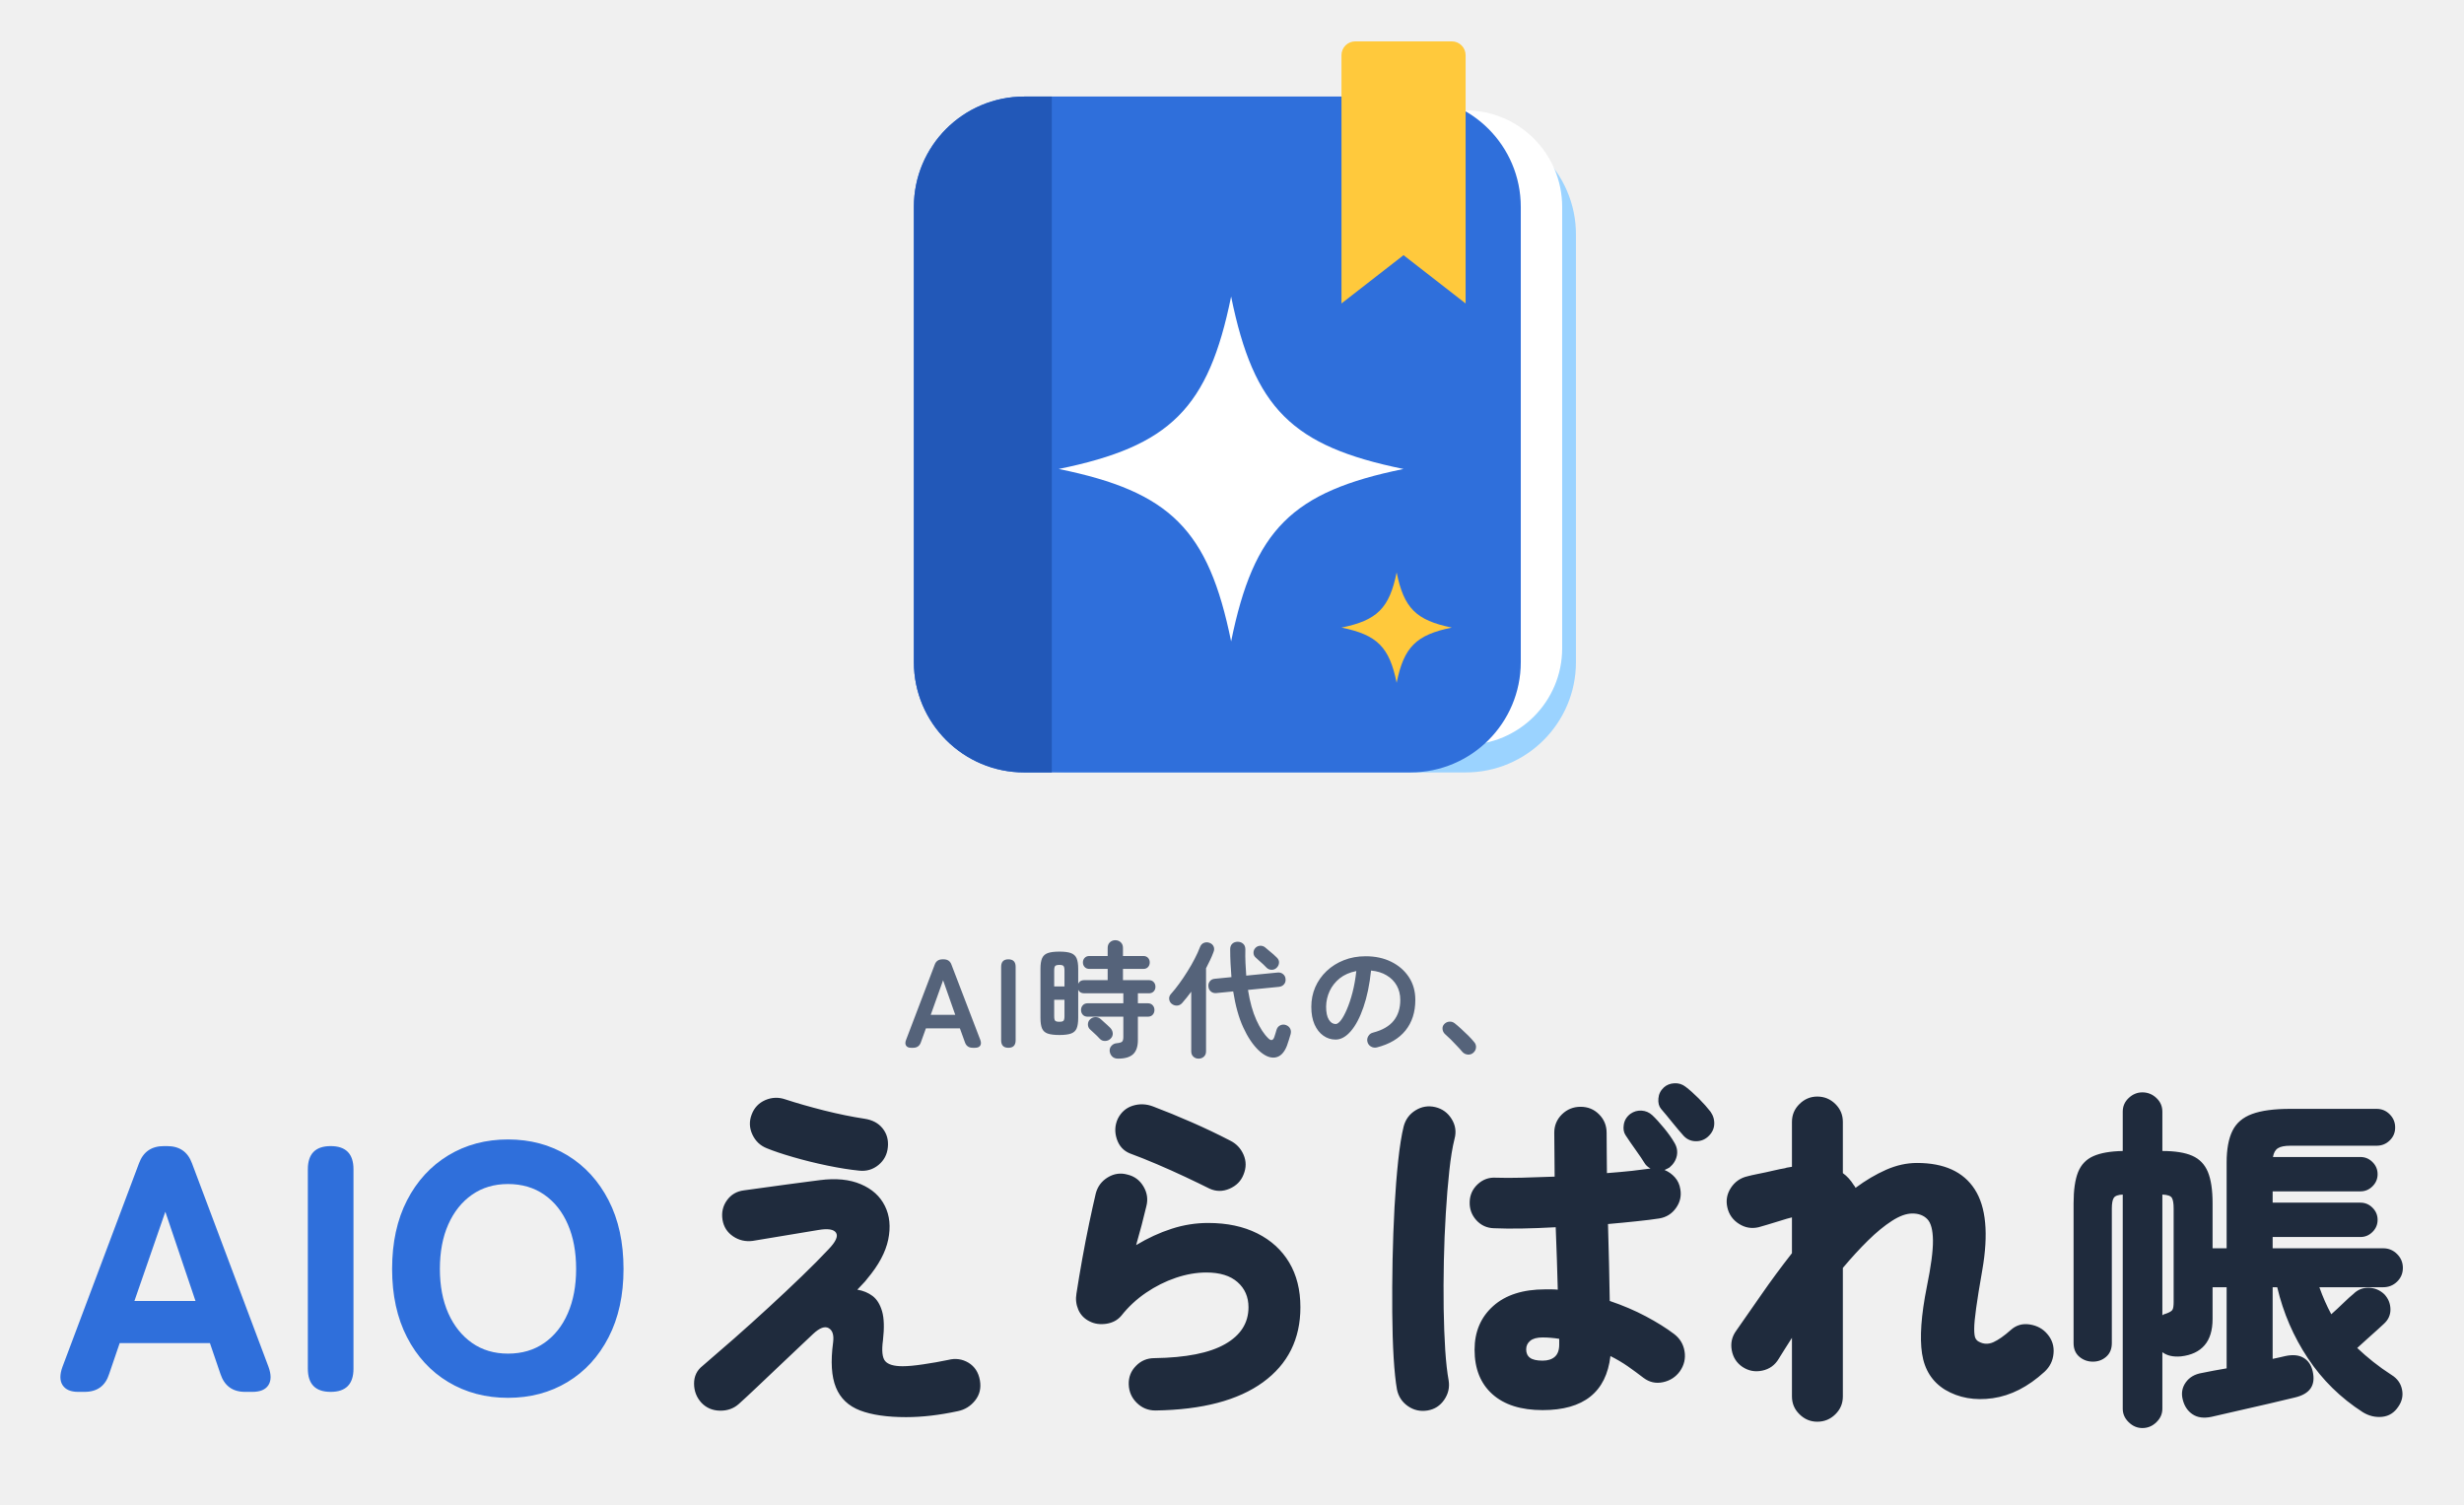
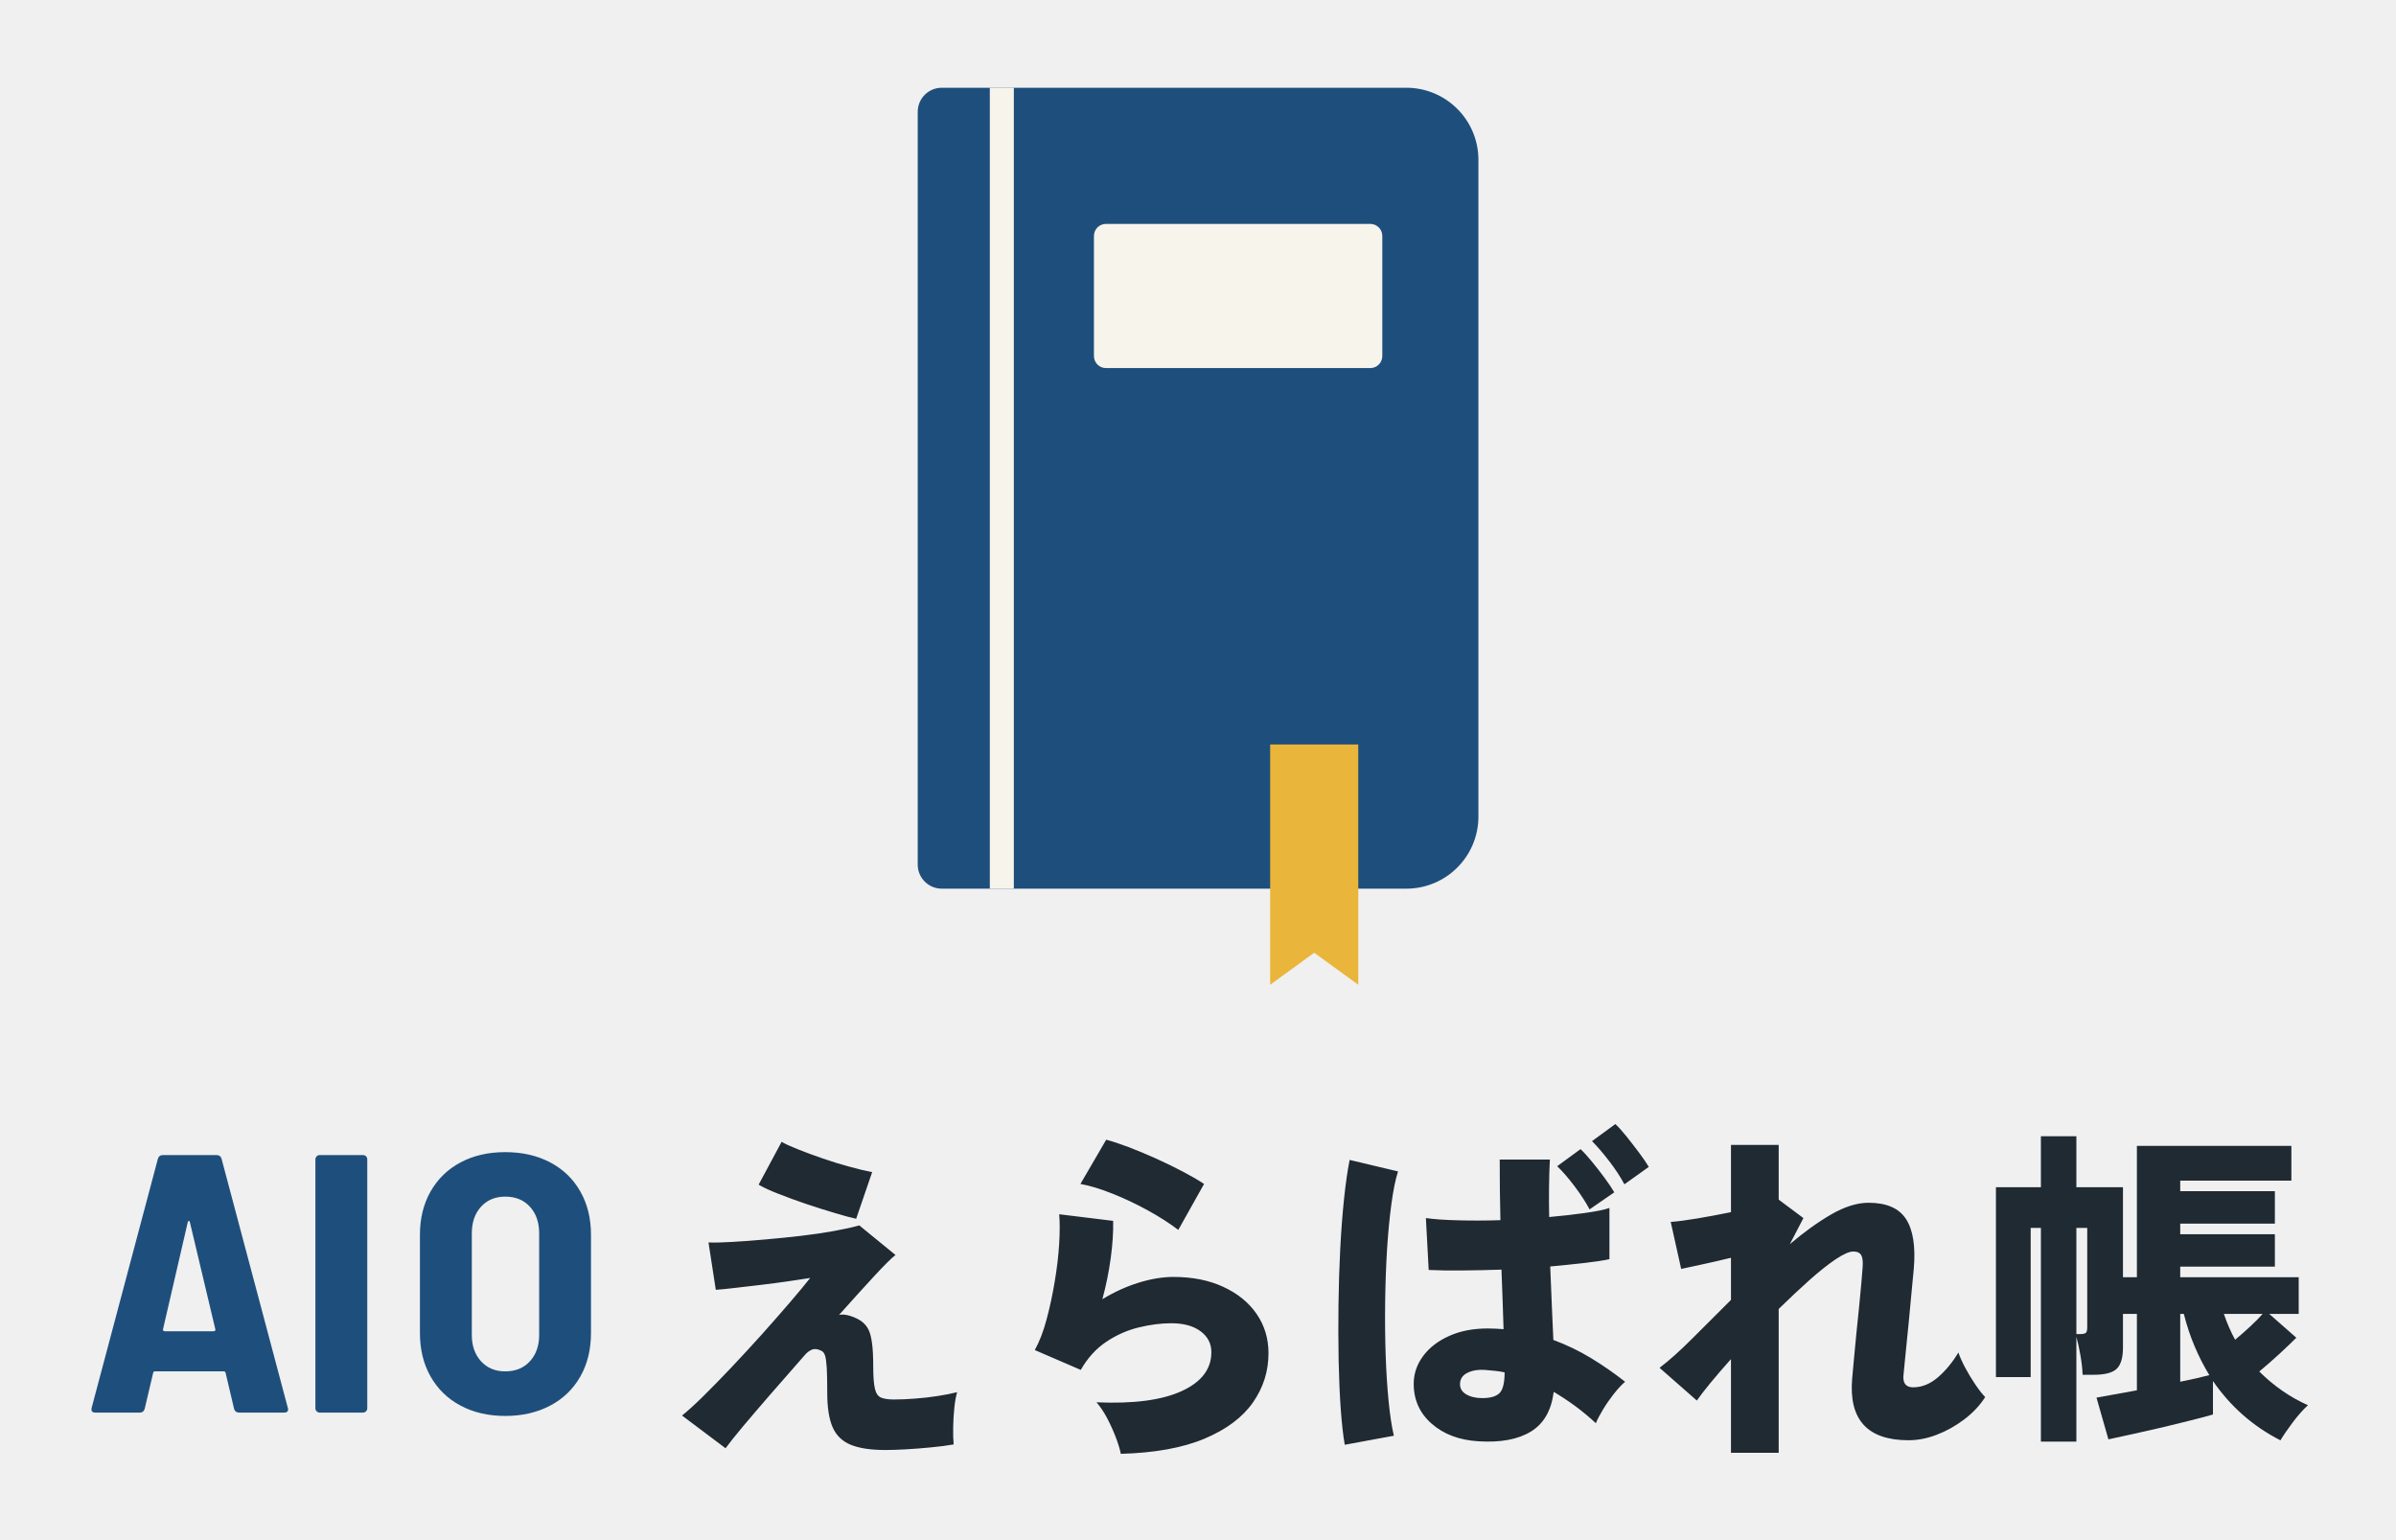
- <svg xmlns="http://www.w3.org/2000/svg" viewBox="0 0 393 240" width="393" height="240" role="img" aria-label="AIOえらばれ帳">
-   <g transform="translate(130.36,0) scale(1.1)">
-     <g>
-       <rect x="20" y="18" width="90" height="94" rx="16" fill="#9bd3ff" />
-       <rect x="24" y="16" width="84" height="92" rx="14" fill="#ffffff" />
-       <rect x="14" y="14" width="88" height="98" rx="16" fill="#2f6fdb" />
-       <path d="M30 14 H34 V112 H30 A16 16 0 0 1 14 96 V30 A16 16 0 0 1 30 14 Z" fill="#2258b8" />
-       <path d="M78 6 H92 A2 2 0 0 1 94 8 V44 L85 37 L76 44 V8 A2 2 0 0 1 78 6 Z" fill="#ffc93c" />
-       <path fill="#ffffff" d="M60,43 C63.3,59.2 68.8,64.7 85,68 C68.8,71.3 63.3,76.8 60,93 C56.7,76.8 51.2,71.3 35,68 C51.2,64.7 56.7,59.2 60,43 Z" />
-       <path fill="#ffc93c" d="M84,83 C85.056,88.184 86.816,89.944 92,91 C86.816,92.056 85.056,93.816 84,99 C82.944,93.816 81.184,92.056 76,91 C81.184,89.944 82.944,88.184 84,83 Z" />
-     </g>
+ <svg xmlns="http://www.w3.org/2000/svg" viewBox="0 0 344 221" width="344" height="221" role="img" aria-label="AIOえらばれ帳">
+   <g transform="translate(103.01,8) scale(1.15)">
+     <path fill="#1E4F7C" d="M28,4 H86 A9,9 0 0 1 95,13 V95 A9,9 0 0 1 86,104 H28 A3,3 0 0 1 25,101 V7 A3,3 0 0 1 28,4 Z" />
+     <rect x="34" y="4" width="3" height="100" fill="#F7F4EC" />
+     <rect x="47" y="21" width="36" height="18" rx="1.5" fill="#F7F4EC" />
+     <path fill="#E9B53B" d="M69,86 H80 V116 L74.5,112 L69,116 Z" />
  </g>
-   <path fill="#55637a" transform="translate(143.81,167.12)" d="M1.51 0Q0.93 0 0.71 -0.34Q0.48 -0.69 0.71 -1.27L5.26 -13.22Q5.56 -14.11 6.53 -14.11H6.69Q7.66 -14.11 7.96 -13.22L12.54 -1.27Q12.76 -0.69 12.53 -0.34Q12.3 0 11.71 0H11.33Q10.38 0 10.08 -0.91L9.29 -3.1H3.87L3.08 -0.91Q2.78 0 1.83 0ZM4.64 -5.26H8.55L6.61 -10.77ZM17.02 0Q15.87 0 15.87 -1.19V-12.92Q15.87 -14.11 17.02 -14.11Q18.18 -14.11 18.18 -12.92V-1.19Q18.18 0 17.02 0ZM34.53 1.73Q33.91 1.73 33.58 1.39Q33.24 1.05 33.18 0.54Q33.14 0.02 33.48 -0.33Q33.81 -0.69 34.31 -0.73Q34.96 -0.79 35.16 -0.98Q35.36 -1.17 35.36 -1.73V-4.96H29.68Q29.17 -4.96 28.89 -5.27Q28.61 -5.58 28.61 -6.03Q28.61 -6.47 28.89 -6.78Q29.17 -7.1 29.68 -7.1H35.36V-8.69H29.11Q28.43 -8.69 28.16 -9.25V-4.76Q28.16 -3.69 27.91 -3.09Q27.66 -2.5 27.01 -2.27Q26.37 -2.04 25.16 -2.04Q23.95 -2.04 23.29 -2.27Q22.64 -2.5 22.39 -3.09Q22.14 -3.69 22.14 -4.76V-12.6Q22.14 -13.67 22.39 -14.26Q22.64 -14.86 23.29 -15.1Q23.95 -15.34 25.16 -15.34Q26.37 -15.34 27.01 -15.1Q27.66 -14.86 27.91 -14.26Q28.16 -13.67 28.16 -12.6V-10.22Q28.43 -10.79 29.11 -10.79H32.86V-12.58H29.94Q29.47 -12.58 29.19 -12.88Q28.91 -13.18 28.91 -13.61Q28.91 -14.05 29.19 -14.34Q29.47 -14.64 29.94 -14.64H32.86V-15.93Q32.86 -16.49 33.21 -16.82Q33.57 -17.16 34.07 -17.16Q34.59 -17.16 34.95 -16.82Q35.3 -16.49 35.3 -15.93V-14.64H38.55Q39.03 -14.64 39.3 -14.34Q39.57 -14.05 39.57 -13.61Q39.57 -13.18 39.3 -12.88Q39.03 -12.58 38.55 -12.58H35.3V-10.79H39.43Q39.92 -10.79 40.2 -10.48Q40.48 -10.18 40.48 -9.74Q40.48 -9.29 40.2 -8.99Q39.92 -8.69 39.43 -8.69H37.68V-7.1H39.25Q39.76 -7.1 40.04 -6.78Q40.32 -6.47 40.32 -6.03Q40.32 -5.58 40.04 -5.27Q39.76 -4.96 39.25 -4.96H37.68V-1.23Q37.68 0.32 36.91 1.03Q36.15 1.73 34.53 1.73ZM31.61 -1.43Q31.45 -1.61 31.15 -1.91Q30.84 -2.2 30.54 -2.48Q30.24 -2.76 30.06 -2.92Q29.72 -3.23 29.71 -3.7Q29.7 -4.17 30.02 -4.5Q30.36 -4.86 30.86 -4.89Q31.37 -4.92 31.75 -4.58Q31.91 -4.44 32.21 -4.16Q32.5 -3.89 32.8 -3.63Q33.1 -3.37 33.24 -3.21Q33.63 -2.82 33.67 -2.33Q33.71 -1.83 33.32 -1.45Q32.98 -1.11 32.47 -1.09Q31.95 -1.07 31.61 -1.43ZM25.16 -4.15Q25.66 -4.15 25.81 -4.31Q25.97 -4.48 25.97 -5.04V-7.66H24.33V-5.04Q24.33 -4.48 24.49 -4.31Q24.66 -4.15 25.16 -4.15ZM24.33 -9.78H25.97V-12.32Q25.97 -12.88 25.81 -13.05Q25.66 -13.22 25.16 -13.22Q24.66 -13.22 24.49 -13.05Q24.33 -12.88 24.33 -12.32ZM56.89 0.36Q55.54 -0.95 54.48 -3.26Q53.42 -5.56 52.88 -8.99L50.22 -8.73Q49.69 -8.67 49.33 -8.97Q48.97 -9.27 48.93 -9.76Q48.87 -10.24 49.15 -10.6Q49.43 -10.97 49.96 -11.01L52.6 -11.27Q52.52 -12.3 52.46 -13.41Q52.4 -14.52 52.4 -15.72Q52.4 -16.29 52.74 -16.6Q53.08 -16.91 53.59 -16.91Q54.11 -16.91 54.46 -16.6Q54.82 -16.29 54.82 -15.7Q54.79 -14.58 54.84 -13.52Q54.88 -12.46 54.96 -11.51L59.94 -12Q60.46 -12.06 60.82 -11.76Q61.19 -11.47 61.23 -10.99Q61.29 -10.48 60.99 -10.13Q60.7 -9.78 60.18 -9.72L55.24 -9.23Q55.7 -6.35 56.58 -4.42Q57.46 -2.48 58.5 -1.49Q59.13 -0.89 59.43 -1.69Q59.53 -1.96 59.62 -2.28Q59.71 -2.6 59.79 -2.86Q59.96 -3.39 60.4 -3.59Q60.84 -3.79 61.29 -3.63Q61.77 -3.45 61.97 -3.05Q62.17 -2.66 62.03 -2.14Q61.91 -1.75 61.76 -1.25Q61.61 -0.75 61.45 -0.32Q60.78 1.39 59.54 1.55Q58.3 1.71 56.89 0.36ZM47.36 1.73Q46.87 1.73 46.53 1.42Q46.19 1.11 46.19 0.56V-8.95Q45.46 -7.96 44.74 -7.14Q44.39 -6.75 43.92 -6.73Q43.44 -6.71 43.04 -7.04Q42.72 -7.32 42.67 -7.76Q42.62 -8.21 42.94 -8.57Q43.59 -9.29 44.27 -10.23Q44.96 -11.17 45.59 -12.19Q46.23 -13.2 46.74 -14.2Q47.26 -15.2 47.58 -16.05Q47.78 -16.57 48.22 -16.74Q48.67 -16.91 49.13 -16.73Q49.59 -16.55 49.76 -16.15Q49.94 -15.74 49.73 -15.24Q49.51 -14.64 49.2 -13.99Q48.89 -13.35 48.55 -12.68V0.56Q48.55 1.11 48.2 1.42Q47.86 1.73 47.36 1.73ZM59.81 -12.76Q59.49 -12.44 59.02 -12.44Q58.54 -12.44 58.2 -12.78Q58 -13 57.67 -13.31Q57.34 -13.61 57 -13.91Q56.67 -14.21 56.45 -14.41Q56.13 -14.7 56.12 -15.13Q56.11 -15.56 56.39 -15.89Q56.69 -16.23 57.14 -16.27Q57.6 -16.31 57.98 -16.01Q58.2 -15.83 58.57 -15.51Q58.95 -15.2 59.31 -14.89Q59.67 -14.58 59.86 -14.37Q60.22 -14.01 60.19 -13.56Q60.16 -13.1 59.81 -12.76ZM75.8 -0.06Q75.3 0.06 74.85 -0.2Q74.41 -0.46 74.29 -0.95Q74.17 -1.43 74.43 -1.86Q74.69 -2.3 75.18 -2.42Q77.41 -3 78.47 -4.31Q79.53 -5.62 79.53 -7.64Q79.53 -8.91 78.97 -9.92Q78.4 -10.93 77.36 -11.55Q76.33 -12.18 74.87 -12.32Q74.51 -8.93 73.65 -6.46Q72.8 -3.99 71.64 -2.65Q70.48 -1.31 69.21 -1.31Q68.14 -1.31 67.25 -1.94Q66.37 -2.56 65.85 -3.73Q65.34 -4.9 65.34 -6.53Q65.34 -8.21 65.97 -9.67Q66.61 -11.13 67.78 -12.24Q68.95 -13.35 70.53 -13.97Q72.11 -14.6 74.01 -14.6Q76.31 -14.6 78.09 -13.72Q79.87 -12.84 80.9 -11.28Q81.93 -9.72 81.93 -7.64Q81.93 -4.72 80.37 -2.77Q78.81 -0.83 75.8 -0.06ZM69.23 -3.79Q69.59 -3.79 70.07 -4.4Q70.54 -5.02 71.02 -6.15Q71.51 -7.28 71.91 -8.82Q72.31 -10.36 72.52 -12.24Q70.94 -11.93 69.87 -11.08Q68.81 -10.22 68.26 -9.04Q67.72 -7.86 67.7 -6.57Q67.7 -5.2 68.13 -4.5Q68.56 -3.79 69.23 -3.79ZM91.16 0.81Q90.78 1.13 90.28 1.08Q89.77 1.03 89.43 0.65Q89.13 0.28 88.62 -0.25Q88.12 -0.79 87.59 -1.32Q87.05 -1.85 86.65 -2.2Q86.33 -2.5 86.27 -2.97Q86.22 -3.45 86.55 -3.79Q86.89 -4.13 87.34 -4.17Q87.8 -4.21 88.18 -3.93Q88.62 -3.59 89.22 -3.04Q89.81 -2.5 90.39 -1.93Q90.96 -1.35 91.3 -0.93Q91.65 -0.54 91.61 -0.04Q91.57 0.46 91.16 0.81Z" />
-   <path fill="#2f6fdb" transform="translate(8.00,222.00)" d="M4.48 0Q2.69 0 1.99 -1.06Q1.29 -2.13 1.96 -3.98L14.17 -36.46Q15.18 -39.2 18.14 -39.2H18.65Q21.62 -39.2 22.62 -36.46L34.83 -3.98Q35.5 -2.13 34.8 -1.06Q34.1 0 32.26 0H31.08Q28.11 0 27.16 -2.86L25.48 -7.78H11.09L9.41 -2.86Q8.51 0 5.49 0ZM13.44 -14.5H23.18L18.37 -28.73ZM44.74 0Q41.1 0 41.1 -3.7V-35.5Q41.1 -39.2 44.74 -39.2Q48.38 -39.2 48.38 -35.5V-3.7Q48.38 0 44.74 0ZM73.02 0.95Q67.7 0.95 63.5 -1.57Q59.3 -4.09 56.92 -8.71Q54.54 -13.33 54.54 -19.6Q54.54 -25.93 56.92 -30.55Q59.3 -35.17 63.5 -37.72Q67.7 -40.26 73.02 -40.26Q78.34 -40.26 82.52 -37.72Q86.69 -35.17 89.07 -30.55Q91.45 -25.93 91.45 -19.6Q91.45 -13.33 89.07 -8.71Q86.69 -4.09 82.52 -1.57Q78.34 0.95 73.02 0.95ZM73.02 -6.1Q76.38 -6.1 78.82 -7.81Q81.26 -9.52 82.57 -12.54Q83.89 -15.57 83.89 -19.6Q83.89 -23.69 82.57 -26.71Q81.26 -29.74 78.82 -31.44Q76.38 -33.15 73.02 -33.15Q69.72 -33.15 67.28 -31.44Q64.85 -29.74 63.5 -26.71Q62.16 -23.69 62.16 -19.6Q62.16 -15.57 63.5 -12.54Q64.85 -9.52 67.28 -7.81Q69.72 -6.1 73.02 -6.1Z" />
-   <path fill="#1f2b3d" transform="translate(104.71,222.00)" d="M39.82 4.03Q35.28 4.03 32.48 2.97Q29.68 1.9 28.62 -0.7Q27.55 -3.3 28.17 -7.9Q28.39 -9.63 27.47 -10.16Q26.54 -10.7 24.98 -9.24Q23.97 -8.29 22.46 -6.86Q20.94 -5.43 19.24 -3.81Q17.53 -2.18 15.93 -0.67Q14.34 0.84 13.16 1.9Q11.93 3.02 10.14 3Q8.34 2.97 7.17 1.74Q5.99 0.45 5.99 -1.32Q5.99 -3.08 7.34 -4.14Q9.63 -6.1 12.38 -8.51Q15.12 -10.92 17.92 -13.5Q20.72 -16.07 23.18 -18.45Q25.65 -20.83 27.38 -22.68Q29.18 -24.53 28.64 -25.37Q28.11 -26.21 25.82 -25.82L15.34 -24.08Q13.61 -23.86 12.21 -24.81Q10.81 -25.76 10.53 -27.44Q10.25 -29.18 11.23 -30.55Q12.21 -31.92 13.94 -32.14Q18.48 -32.76 20.94 -33.1Q23.41 -33.43 24.5 -33.57Q25.59 -33.71 25.82 -33.74Q26.04 -33.77 26.04 -33.77Q29.9 -34.27 32.59 -33.12Q35.28 -31.98 36.43 -29.65Q37.58 -27.33 36.96 -24.3Q36.34 -21.28 33.6 -18.03Q33.32 -17.64 32.87 -17.19Q32.42 -16.74 32.03 -16.3Q33.43 -16.07 34.47 -15.29Q35.5 -14.5 35.98 -12.85Q36.46 -11.2 36.12 -8.23Q35.78 -5.71 36.48 -4.9Q37.18 -4.09 39.26 -4.09Q40.54 -4.09 42.59 -4.4Q44.63 -4.7 46.54 -5.1Q48.27 -5.54 49.76 -4.65Q51.24 -3.75 51.58 -1.85Q51.91 0 50.82 1.37Q49.73 2.74 48.05 3.08Q43.62 4.03 39.82 4.03ZM32.37 -35.28Q30.13 -35.5 27.27 -36.09Q24.42 -36.68 21.81 -37.44Q19.21 -38.19 17.58 -38.86Q16.02 -39.48 15.29 -41.05Q14.56 -42.62 15.18 -44.24Q15.79 -45.86 17.36 -46.54Q18.93 -47.21 20.55 -46.65Q23.3 -45.75 26.74 -44.88Q30.18 -44.02 33.15 -43.57Q35.06 -43.29 36.06 -42.03Q37.07 -40.77 36.9 -39.03Q36.74 -37.3 35.42 -36.2Q34.1 -35.11 32.37 -35.28ZM79.58 2.97Q77.84 2.97 76.61 1.76Q75.38 0.56 75.32 -1.18Q75.26 -2.91 76.47 -4.14Q77.67 -5.38 79.41 -5.38Q86.97 -5.49 90.69 -7.62Q94.42 -9.74 94.42 -13.5Q94.42 -15.96 92.68 -17.5Q90.94 -19.04 87.7 -19.04Q85.34 -19.04 82.85 -18.2Q80.36 -17.36 78.09 -15.82Q75.82 -14.28 74.14 -12.15Q73.25 -11.09 71.74 -10.86Q70.22 -10.64 69.05 -11.26Q67.82 -11.87 67.28 -13.1Q66.75 -14.34 66.98 -15.68Q67.37 -18.2 67.9 -21.17Q68.43 -24.14 69.02 -26.94Q69.61 -29.74 70.06 -31.64Q70.5 -33.32 71.99 -34.22Q73.47 -35.11 75.1 -34.66Q76.78 -34.27 77.67 -32.76Q78.57 -31.25 78.12 -29.57Q77.45 -26.71 76.5 -23.41Q79.3 -25.09 82.15 -26.01Q85.01 -26.94 87.98 -26.94Q92.51 -26.94 95.82 -25.28Q99.12 -23.63 100.91 -20.64Q102.7 -17.64 102.7 -13.5Q102.7 -5.88 96.74 -1.54Q90.78 2.8 79.58 2.97ZM88.2 -32.42Q86.52 -33.26 84.31 -34.3Q82.1 -35.34 79.8 -36.32Q77.5 -37.3 75.54 -38.02Q73.98 -38.64 73.42 -40.32Q72.86 -42 73.58 -43.57Q74.37 -45.14 75.96 -45.64Q77.56 -46.14 79.18 -45.53Q82.15 -44.41 85.34 -43.01Q88.54 -41.61 91.45 -40.1Q92.96 -39.37 93.63 -37.83Q94.3 -36.29 93.63 -34.66Q93.02 -33.1 91.39 -32.4Q89.77 -31.7 88.2 -32.42ZM141.34 2.91Q136.14 2.91 133.31 0.36Q130.48 -2.18 130.48 -6.72Q130.48 -11.03 133.45 -13.69Q136.42 -16.35 141.74 -16.35Q142.24 -16.35 142.74 -16.35Q143.25 -16.35 143.75 -16.3Q143.7 -18.54 143.61 -21.06Q143.53 -23.58 143.42 -26.26Q137.54 -25.93 133.56 -26.1Q131.88 -26.15 130.76 -27.38Q129.64 -28.62 129.7 -30.3Q129.75 -31.98 130.98 -33.12Q132.22 -34.27 133.9 -34.16Q135.58 -34.1 138.04 -34.16Q140.5 -34.22 143.25 -34.33Q143.25 -36.18 143.22 -37.94Q143.19 -39.7 143.19 -41.33Q143.19 -43.06 144.42 -44.27Q145.66 -45.47 147.39 -45.47Q149.13 -45.47 150.33 -44.27Q151.54 -43.06 151.54 -41.33Q151.54 -39.82 151.56 -38.19Q151.59 -36.57 151.59 -34.89Q153.78 -35.06 155.57 -35.25Q157.36 -35.45 158.54 -35.62Q157.86 -36.01 157.58 -36.51Q157.14 -37.24 156.16 -38.61Q155.18 -39.98 154.56 -40.94Q154.11 -41.61 154.28 -42.64Q154.45 -43.68 155.34 -44.35Q156.13 -44.91 157.11 -44.86Q158.09 -44.8 158.82 -44.13Q159.66 -43.34 160.69 -42.08Q161.73 -40.82 162.34 -39.76Q162.96 -38.75 162.74 -37.66Q162.51 -36.57 161.56 -35.78Q161.39 -35.67 161.2 -35.59Q161 -35.5 160.78 -35.39Q161.73 -35 162.43 -34.22Q163.13 -33.43 163.3 -32.31Q163.58 -30.69 162.6 -29.32Q161.62 -27.94 159.94 -27.66Q158.54 -27.44 156.41 -27.22Q154.28 -26.99 151.76 -26.77Q151.87 -23.41 151.93 -20.24Q151.98 -17.08 152.04 -14.5Q155.18 -13.44 157.81 -12.04Q160.44 -10.64 162.29 -9.24Q163.69 -8.18 163.97 -6.47Q164.25 -4.76 163.24 -3.3Q162.23 -1.9 160.52 -1.54Q158.82 -1.18 157.42 -2.24Q156.18 -3.19 154.9 -4.09Q153.61 -4.98 152.15 -5.71Q151.14 2.91 141.34 2.91ZM122.98 2.97Q121.24 3.25 119.84 2.27Q118.44 1.29 118.1 -0.39Q117.77 -2.24 117.57 -5.46Q117.38 -8.68 117.35 -12.68Q117.32 -16.69 117.4 -21.03Q117.49 -25.37 117.71 -29.46Q117.94 -33.54 118.3 -36.9Q118.66 -40.26 119.17 -42.34Q119.62 -44.02 121.07 -44.91Q122.53 -45.81 124.21 -45.42Q125.89 -45.02 126.81 -43.54Q127.74 -42.06 127.29 -40.38Q126.78 -38.36 126.45 -35.25Q126.11 -32.14 125.89 -28.45Q125.66 -24.75 125.58 -20.86Q125.5 -16.97 125.55 -13.3Q125.61 -9.63 125.8 -6.66Q126 -3.7 126.34 -1.85Q126.62 -0.17 125.64 1.26Q124.66 2.69 122.98 2.97ZM167.66 -40.66Q166.82 -39.93 165.65 -39.98Q164.47 -40.04 163.69 -40.99Q163.13 -41.61 162.06 -42.92Q161 -44.24 160.22 -45.14Q159.71 -45.75 159.8 -46.79Q159.88 -47.82 160.66 -48.55Q161.34 -49.17 162.34 -49.22Q163.35 -49.28 164.14 -48.66Q165.09 -47.94 166.24 -46.79Q167.38 -45.64 168.11 -44.69Q168.78 -43.74 168.7 -42.62Q168.62 -41.5 167.66 -40.66ZM141.34 -4.98Q142.58 -4.98 143.28 -5.6Q143.98 -6.22 143.98 -7.56V-8.46Q143.3 -8.57 142.66 -8.62Q142.02 -8.68 141.34 -8.68Q140 -8.68 139.36 -8.15Q138.71 -7.62 138.71 -6.78Q138.71 -5.88 139.33 -5.43Q139.94 -4.98 141.34 -4.98ZM185.14 4.76Q183.51 4.76 182.31 3.58Q181.1 2.41 181.1 0.73V-8.62Q180.49 -7.67 179.96 -6.83Q179.42 -5.99 178.98 -5.26Q178.08 -3.75 176.37 -3.39Q174.66 -3.02 173.21 -3.98Q171.81 -4.93 171.5 -6.64Q171.19 -8.34 172.2 -9.74Q173.94 -12.21 176.2 -15.48Q178.47 -18.76 181.1 -22.12V-27.83Q180.38 -27.66 179.26 -27.3Q178.14 -26.94 177.16 -26.66Q176.18 -26.38 175.78 -26.26Q174.1 -25.87 172.65 -26.8Q171.19 -27.72 170.8 -29.4Q170.41 -31.08 171.36 -32.54Q172.31 -33.99 173.99 -34.38Q174.61 -34.55 175.76 -34.78Q176.9 -35 178.08 -35.28Q179.26 -35.56 179.98 -35.67Q180.26 -35.78 180.57 -35.81Q180.88 -35.84 181.1 -35.9V-43.06Q181.1 -44.74 182.31 -45.92Q183.51 -47.1 185.14 -47.1Q186.82 -47.1 188.02 -45.92Q189.22 -44.74 189.22 -43.06V-34.89Q190.23 -34.16 190.96 -32.98Q191.07 -32.87 191.13 -32.76Q191.18 -32.65 191.24 -32.54Q193.65 -34.33 196.11 -35.42Q198.58 -36.51 201.04 -36.51Q207.54 -36.51 210.25 -32.31Q212.97 -28.11 211.46 -19.43Q210.78 -15.57 210.48 -13.36Q210.17 -11.14 210.17 -10.05Q210.17 -8.96 210.36 -8.57Q210.56 -8.18 210.9 -8.01Q212.02 -7.39 213.22 -7.92Q214.42 -8.46 215.99 -9.86Q217.28 -11.03 219.04 -10.75Q220.81 -10.47 221.87 -9.18Q222.99 -7.84 222.82 -6.1Q222.66 -4.37 221.37 -3.19Q217.45 0.39 213.14 1.01Q208.82 1.62 205.52 -0.34Q202.44 -2.24 201.85 -6.1Q201.26 -9.97 202.61 -16.74Q203.62 -21.67 203.59 -24.16Q203.56 -26.66 202.69 -27.55Q201.82 -28.45 200.31 -28.45Q198.86 -28.45 197.04 -27.27Q195.22 -26.1 193.23 -24.14Q191.24 -22.18 189.22 -19.77V0.73Q189.22 2.41 188.02 3.58Q186.82 4.76 185.14 4.76ZM236.99 5.77Q235.76 5.77 234.81 4.84Q233.86 3.92 233.86 2.69V-31.47Q232.74 -31.42 232.43 -30.94Q232.12 -30.46 232.12 -29.23V-7.78Q232.12 -6.38 231.22 -5.6Q230.33 -4.82 229.1 -4.82Q227.86 -4.82 226.94 -5.6Q226.02 -6.38 226.02 -7.78V-30.07Q226.02 -33.26 226.74 -35.06Q227.47 -36.85 229.18 -37.6Q230.89 -38.36 233.86 -38.42V-44.69Q233.86 -45.98 234.81 -46.87Q235.76 -47.77 236.99 -47.77Q238.28 -47.77 239.23 -46.87Q240.18 -45.98 240.18 -44.69V-38.42Q243.21 -38.42 244.94 -37.66Q246.68 -36.9 247.44 -35.08Q248.19 -33.26 248.19 -30.07V-22.9H250.43V-36.57Q250.43 -39.76 251.36 -41.64Q252.28 -43.51 254.49 -44.32Q256.7 -45.14 260.62 -45.14H274.34Q275.58 -45.14 276.44 -44.27Q277.31 -43.4 277.31 -42.17Q277.31 -40.94 276.44 -40.1Q275.58 -39.26 274.34 -39.26H260.62Q259.22 -39.26 258.61 -38.86Q257.99 -38.47 257.82 -37.46H271.77Q272.89 -37.46 273.7 -36.65Q274.51 -35.84 274.51 -34.72Q274.51 -33.6 273.7 -32.79Q272.89 -31.98 271.77 -31.98H257.77V-30.18H271.77Q272.89 -30.18 273.7 -29.37Q274.51 -28.56 274.51 -27.44Q274.51 -26.32 273.7 -25.51Q272.89 -24.7 271.77 -24.7H257.77V-22.9H275.41Q276.7 -22.9 277.62 -21.98Q278.54 -21.06 278.54 -19.77Q278.54 -18.48 277.62 -17.58Q276.7 -16.69 275.41 -16.69H265.22Q266.06 -14.34 267.12 -12.38Q268.07 -13.22 269.08 -14.2Q270.09 -15.18 270.65 -15.62Q271.66 -16.63 273.08 -16.6Q274.51 -16.58 275.58 -15.57Q276.53 -14.56 276.56 -13.19Q276.58 -11.82 275.52 -10.86Q275.18 -10.53 274.43 -9.86Q273.67 -9.18 272.8 -8.4Q271.94 -7.62 271.26 -7Q272.44 -5.88 273.81 -4.79Q275.18 -3.7 276.75 -2.69Q278.1 -1.85 278.4 -0.39Q278.71 1.06 277.82 2.35Q276.86 3.81 275.24 3.98Q273.62 4.14 272.16 3.25Q266.84 -0.17 263.4 -5.35Q259.95 -10.53 258.5 -16.69H257.77V-5.26Q258.33 -5.38 258.83 -5.49Q259.34 -5.6 259.78 -5.71Q261.58 -6.1 262.7 -5.43Q263.82 -4.76 264.15 -3.3Q264.94 0.06 261.3 0.9Q259.67 1.29 257.18 1.88Q254.69 2.46 252.2 3.02Q249.7 3.58 248.02 3.98Q246.18 4.37 245 3.58Q243.82 2.8 243.43 1.23Q243.04 -0.28 243.91 -1.51Q244.78 -2.74 246.51 -3.02Q247.41 -3.19 248.39 -3.39Q249.37 -3.58 250.43 -3.75V-16.69H248.19V-11.65Q248.19 -8.9 246.9 -7.42Q245.62 -5.94 243.15 -5.66Q241.3 -5.49 240.18 -6.33V2.69Q240.18 3.92 239.23 4.84Q238.28 5.77 236.99 5.77ZM240.18 -12.21Q240.3 -12.32 240.46 -12.38Q240.63 -12.43 240.8 -12.49Q241.58 -12.77 241.78 -13.08Q241.98 -13.38 241.98 -14.34V-29.23Q241.98 -30.46 241.7 -30.94Q241.42 -31.42 240.18 -31.47Z" />
+   <g transform="translate(12.00,205.40)">
+     <path fill="#1E4F7C" transform="translate(0,-2.57)" d="M21.61 -0.53 20.39 -5.71Q20.34 -5.92 20.13 -5.92H10.25Q10.04 -5.92 9.99 -5.71L8.77 -0.53Q8.61 0 8.08 0H1.69Q1 0 1.16 -0.69L10.67 -36.45Q10.83 -36.98 11.41 -36.98H19.07Q19.65 -36.98 19.81 -36.45L29.32 -0.69L29.37 -0.48Q29.37 0 28.79 0H22.35Q21.77 0 21.61 -0.53ZM11.68 -11.68H18.65Q18.76 -11.68 18.86 -11.75Q18.97 -11.83 18.91 -11.99L15.27 -27.31Q15.22 -27.53 15.11 -27.53Q15 -27.53 14.95 -27.31L11.41 -11.99Q11.36 -11.83 11.46 -11.75Q11.57 -11.68 11.68 -11.68ZM33.28 -0.63V-36.35Q33.28 -36.61 33.47 -36.8Q33.65 -36.98 33.92 -36.98H40.1Q40.36 -36.98 40.55 -36.8Q40.73 -36.61 40.73 -36.35V-0.63Q40.73 -0.37 40.55 -0.18Q40.36 0 40.1 0H33.92Q33.65 0 33.47 -0.18Q33.28 -0.37 33.28 -0.63ZM48.29 -11.46V-25.52Q48.29 -29.06 49.82 -31.75Q51.35 -34.45 54.13 -35.93Q56.9 -37.4 60.54 -37.4Q64.19 -37.4 66.99 -35.93Q69.79 -34.45 71.32 -31.75Q72.85 -29.06 72.85 -25.52V-11.46Q72.85 -7.87 71.32 -5.18Q69.79 -2.48 66.99 -1Q64.19 0.48 60.54 0.48Q56.9 0.48 54.13 -1Q51.35 -2.48 49.82 -5.18Q48.29 -7.87 48.29 -11.46ZM65.41 -11.15V-25.73Q65.41 -28.11 64.08 -29.56Q62.76 -31.01 60.54 -31.01Q58.38 -31.01 57.06 -29.56Q55.74 -28.11 55.74 -25.73V-11.15Q55.74 -8.82 57.06 -7.37Q58.38 -5.92 60.54 -5.92Q62.76 -5.92 64.08 -7.37Q65.41 -8.82 65.41 -11.15Z" />
+     <path fill="#1F2A33" transform="translate(80.02,0)" d="M35.1 2.8Q31.95 2.8 30.12 2.05Q28.3 1.3 27.52 -0.47Q26.75 -2.25 26.75 -5.4Q26.75 -7.75 26.68 -9Q26.6 -10.25 26.43 -10.78Q26.25 -11.3 25.9 -11.45Q25.1 -11.85 24.53 -11.6Q23.95 -11.35 23.5 -10.8Q20.9 -7.85 18.6 -5.2Q16.3 -2.55 14.62 -0.55Q12.95 1.45 12.15 2.55L5.9 -2.15Q7.1 -3.1 8.98 -4.95Q10.85 -6.8 13.03 -9.1Q15.2 -11.4 17.38 -13.82Q19.55 -16.25 21.38 -18.38Q23.2 -20.5 24.3 -21.9Q23.1 -21.7 21.18 -21.43Q19.25 -21.15 17.15 -20.9Q15.05 -20.65 13.3 -20.45Q11.55 -20.25 10.75 -20.2L9.7 -27Q11 -26.95 13.15 -27.08Q15.3 -27.2 17.85 -27.43Q20.4 -27.65 22.98 -27.95Q25.55 -28.25 27.75 -28.65Q29.95 -29.05 31.35 -29.45L36.55 -25.2Q35.75 -24.6 33.55 -22.23Q31.35 -19.85 28.45 -16.6Q29.15 -16.75 30.12 -16.43Q31.1 -16.1 31.7 -15.65Q32.3 -15.2 32.65 -14.53Q33 -13.85 33.17 -12.6Q33.35 -11.35 33.35 -9.2Q33.35 -7 33.6 -5.97Q33.85 -4.95 34.53 -4.7Q35.2 -4.45 36.35 -4.45Q37.7 -4.45 39.35 -4.58Q41 -4.7 42.6 -4.95Q44.2 -5.2 45.4 -5.5Q45.15 -4.7 45 -3.3Q44.85 -1.9 44.83 -0.45Q44.8 1 44.9 2Q43.5 2.25 41.67 2.42Q39.85 2.6 38.1 2.7Q36.35 2.8 35.1 2.8ZM30.9 -30.4Q29.75 -30.65 27.83 -31.23Q25.9 -31.8 23.75 -32.52Q21.6 -33.25 19.75 -33.98Q17.9 -34.7 16.9 -35.3L20.2 -41.45Q20.95 -41 22.53 -40.38Q24.1 -39.75 26.05 -39.08Q28 -38.4 29.93 -37.88Q31.85 -37.35 33.2 -37.1ZM68.9 3.35Q68.7 2.35 68.18 0.98Q67.65 -0.4 66.93 -1.78Q66.2 -3.15 65.4 -4.05Q73.35 -3.7 77.62 -5.65Q81.9 -7.6 81.9 -11.25Q81.9 -13.1 80.35 -14.25Q78.8 -15.4 76.15 -15.4Q73.95 -15.4 71.47 -14.8Q69 -14.2 66.8 -12.73Q64.6 -11.25 63.15 -8.7L56.55 -11.55Q57.55 -13.35 58.25 -15.98Q58.95 -18.6 59.42 -21.45Q59.9 -24.3 60.05 -26.85Q60.2 -29.4 60.05 -31.05L67.8 -30.1Q67.85 -27.7 67.45 -24.75Q67.05 -21.8 66.25 -18.85Q68.8 -20.4 71.47 -21.23Q74.15 -22.05 76.45 -22.05Q80.55 -22.05 83.62 -20.62Q86.7 -19.2 88.4 -16.73Q90.1 -14.25 90.1 -11.1Q90.1 -7.2 87.85 -4Q85.6 -0.8 80.9 1.18Q76.2 3.15 68.9 3.35ZM77.15 -28.8Q75.4 -30.15 72.88 -31.55Q70.35 -32.95 67.72 -34Q65.1 -35.05 63.1 -35.4L66.8 -41.75Q68.15 -41.4 70.05 -40.68Q71.95 -39.95 74 -39.03Q76.05 -38.1 77.85 -37.15Q79.65 -36.2 80.85 -35.4ZM120.25 1.55Q116.1 1.3 113.5 -1Q110.9 -3.3 110.95 -6.85Q111 -8.95 112.33 -10.73Q113.65 -12.5 116.03 -13.57Q118.4 -14.65 121.6 -14.65Q122.2 -14.65 122.75 -14.62Q123.3 -14.6 123.85 -14.55Q123.8 -16.35 123.72 -18.53Q123.65 -20.7 123.55 -23.1Q120.65 -23 117.9 -22.98Q115.15 -22.95 113.1 -23.05L112.7 -30.5Q114.45 -30.25 117.33 -30.18Q120.2 -30.1 123.4 -30.2Q123.35 -32.35 123.32 -34.53Q123.3 -36.7 123.3 -38.9H130.5Q130.4 -37.05 130.38 -34.95Q130.35 -32.85 130.4 -30.65Q133.2 -30.9 135.52 -31.23Q137.85 -31.55 139.05 -31.95V-24.6Q137.65 -24.3 135.43 -24.05Q133.2 -23.8 130.55 -23.55Q130.65 -20.65 130.78 -17.93Q130.9 -15.2 131 -13Q133.85 -11.95 136.4 -10.4Q138.95 -8.85 141.3 -7Q140.55 -6.35 139.7 -5.28Q138.85 -4.2 138.15 -3.05Q137.45 -1.9 137.1 -1.05Q135.7 -2.35 134.18 -3.48Q132.65 -4.6 131.05 -5.55Q130.55 -1.55 127.78 0.15Q125 1.85 120.25 1.55ZM101.05 2.05Q100.7 0.05 100.47 -3.13Q100.25 -6.3 100.17 -10.12Q100.1 -13.95 100.15 -18.05Q100.2 -22.15 100.4 -26.05Q100.6 -29.95 100.95 -33.28Q101.3 -36.6 101.75 -38.85L108.7 -37.2Q108.15 -35.5 107.75 -32.55Q107.35 -29.6 107.12 -25.98Q106.9 -22.35 106.85 -18.45Q106.8 -14.55 106.92 -10.88Q107.05 -7.2 107.35 -4.17Q107.65 -1.15 108.1 0.75ZM136.2 -31.75Q135.35 -33.35 134.02 -35.1Q132.7 -36.85 131.55 -37.95L134.9 -40.4Q135.55 -39.8 136.5 -38.65Q137.45 -37.5 138.35 -36.28Q139.25 -35.05 139.75 -34.2ZM141.2 -35.35Q140.35 -36.95 139 -38.7Q137.65 -40.45 136.55 -41.55L139.9 -44Q140.55 -43.4 141.48 -42.25Q142.4 -41.1 143.3 -39.9Q144.2 -38.7 144.7 -37.85ZM120.8 -4.65Q122.55 -4.65 123.28 -5.38Q124 -6.1 124 -8.35Q123.3 -8.5 122.57 -8.57Q121.85 -8.65 121.15 -8.7Q119.75 -8.8 118.7 -8.3Q117.65 -7.8 117.6 -6.75Q117.55 -5.75 118.47 -5.2Q119.4 -4.65 120.8 -4.65ZM156.5 3.2V-10.25Q154.85 -8.4 153.57 -6.85Q152.3 -5.3 151.6 -4.3L146.25 -9Q148.35 -10.6 150.97 -13.23Q153.6 -15.85 156.5 -18.75V-24.8Q154.45 -24.3 152.5 -23.88Q150.55 -23.45 149.35 -23.2L147.85 -29.95Q149.3 -30.05 151.68 -30.45Q154.05 -30.85 156.5 -31.35V-41H163.35V-33.15L166.9 -30.5L164.95 -26.75Q168 -29.35 170.9 -31.03Q173.8 -32.7 176.25 -32.7Q180.1 -32.7 181.62 -30.38Q183.15 -28.05 182.75 -23.25Q182.65 -22.2 182.45 -20.12Q182.25 -18.05 182.03 -15.62Q181.8 -13.2 181.57 -11.05Q181.35 -8.9 181.25 -7.75Q181.2 -6.2 182.65 -6.2Q184.55 -6.2 186.23 -7.65Q187.9 -9.1 189.15 -11.2Q189.45 -10.3 190.12 -9.03Q190.8 -7.75 191.6 -6.58Q192.4 -5.4 193 -4.8Q191.85 -3 190 -1.6Q188.15 -0.2 186.07 0.6Q184 1.4 182 1.4Q173.15 1.4 173.9 -7.45Q174 -8.5 174.15 -10.2Q174.3 -11.9 174.5 -13.88Q174.7 -15.85 174.9 -17.78Q175.1 -19.7 175.22 -21.2Q175.35 -22.7 175.4 -23.4Q175.5 -24.65 175.2 -25.18Q174.9 -25.7 174.05 -25.7Q173.2 -25.7 171.52 -24.58Q169.85 -23.45 167.75 -21.58Q165.65 -19.7 163.35 -17.45V3.2Z" />
+     <path fill="#1F2A33" transform="translate(272.52,-2.06)" d="M8.5 3.66V-27.03H7.03V-5.61H2.04V-32.87H8.5V-40.19H13.59V-32.87H20.28V-19.95H22.28V-38.81H44.46V-33.82H28.5V-32.3H42.09V-27.64H28.5V-26.12H42.09V-21.47H28.5V-19.95H45.51V-14.68H41.28L45.17 -11.26Q44.22 -10.31 42.75 -8.95Q41.28 -7.6 39.85 -6.41Q42.99 -3.28 46.84 -1.57Q45.79 -0.62 44.65 0.9Q43.51 2.42 42.89 3.47Q37 0.47 33.2 -5.04V-0.24Q32.06 0.1 30.09 0.59Q28.12 1.09 25.89 1.62Q23.66 2.14 21.59 2.59Q19.52 3.04 18.19 3.33L16.48 -2.66Q17.43 -2.85 18.98 -3.11Q20.52 -3.37 22.28 -3.71V-14.68H20.28V-9.83Q20.28 -7.7 19.4 -6.82Q18.52 -5.94 16.05 -5.94H14.49Q14.44 -7.17 14.18 -8.69Q13.92 -10.21 13.59 -11.4V3.66ZM13.59 -11.78H14.06Q14.72 -11.78 14.94 -11.95Q15.15 -12.11 15.15 -12.78V-27.03H13.59ZM28.5 -4.94Q31.07 -5.46 32.68 -5.89Q31.49 -7.84 30.57 -10.02Q29.64 -12.21 29.02 -14.68H28.5ZM36.38 -10.97Q37.48 -11.88 38.52 -12.85Q39.57 -13.82 40.33 -14.68H34.77Q35.1 -13.68 35.51 -12.75Q35.91 -11.83 36.38 -10.97Z" />
+   </g>
</svg>
